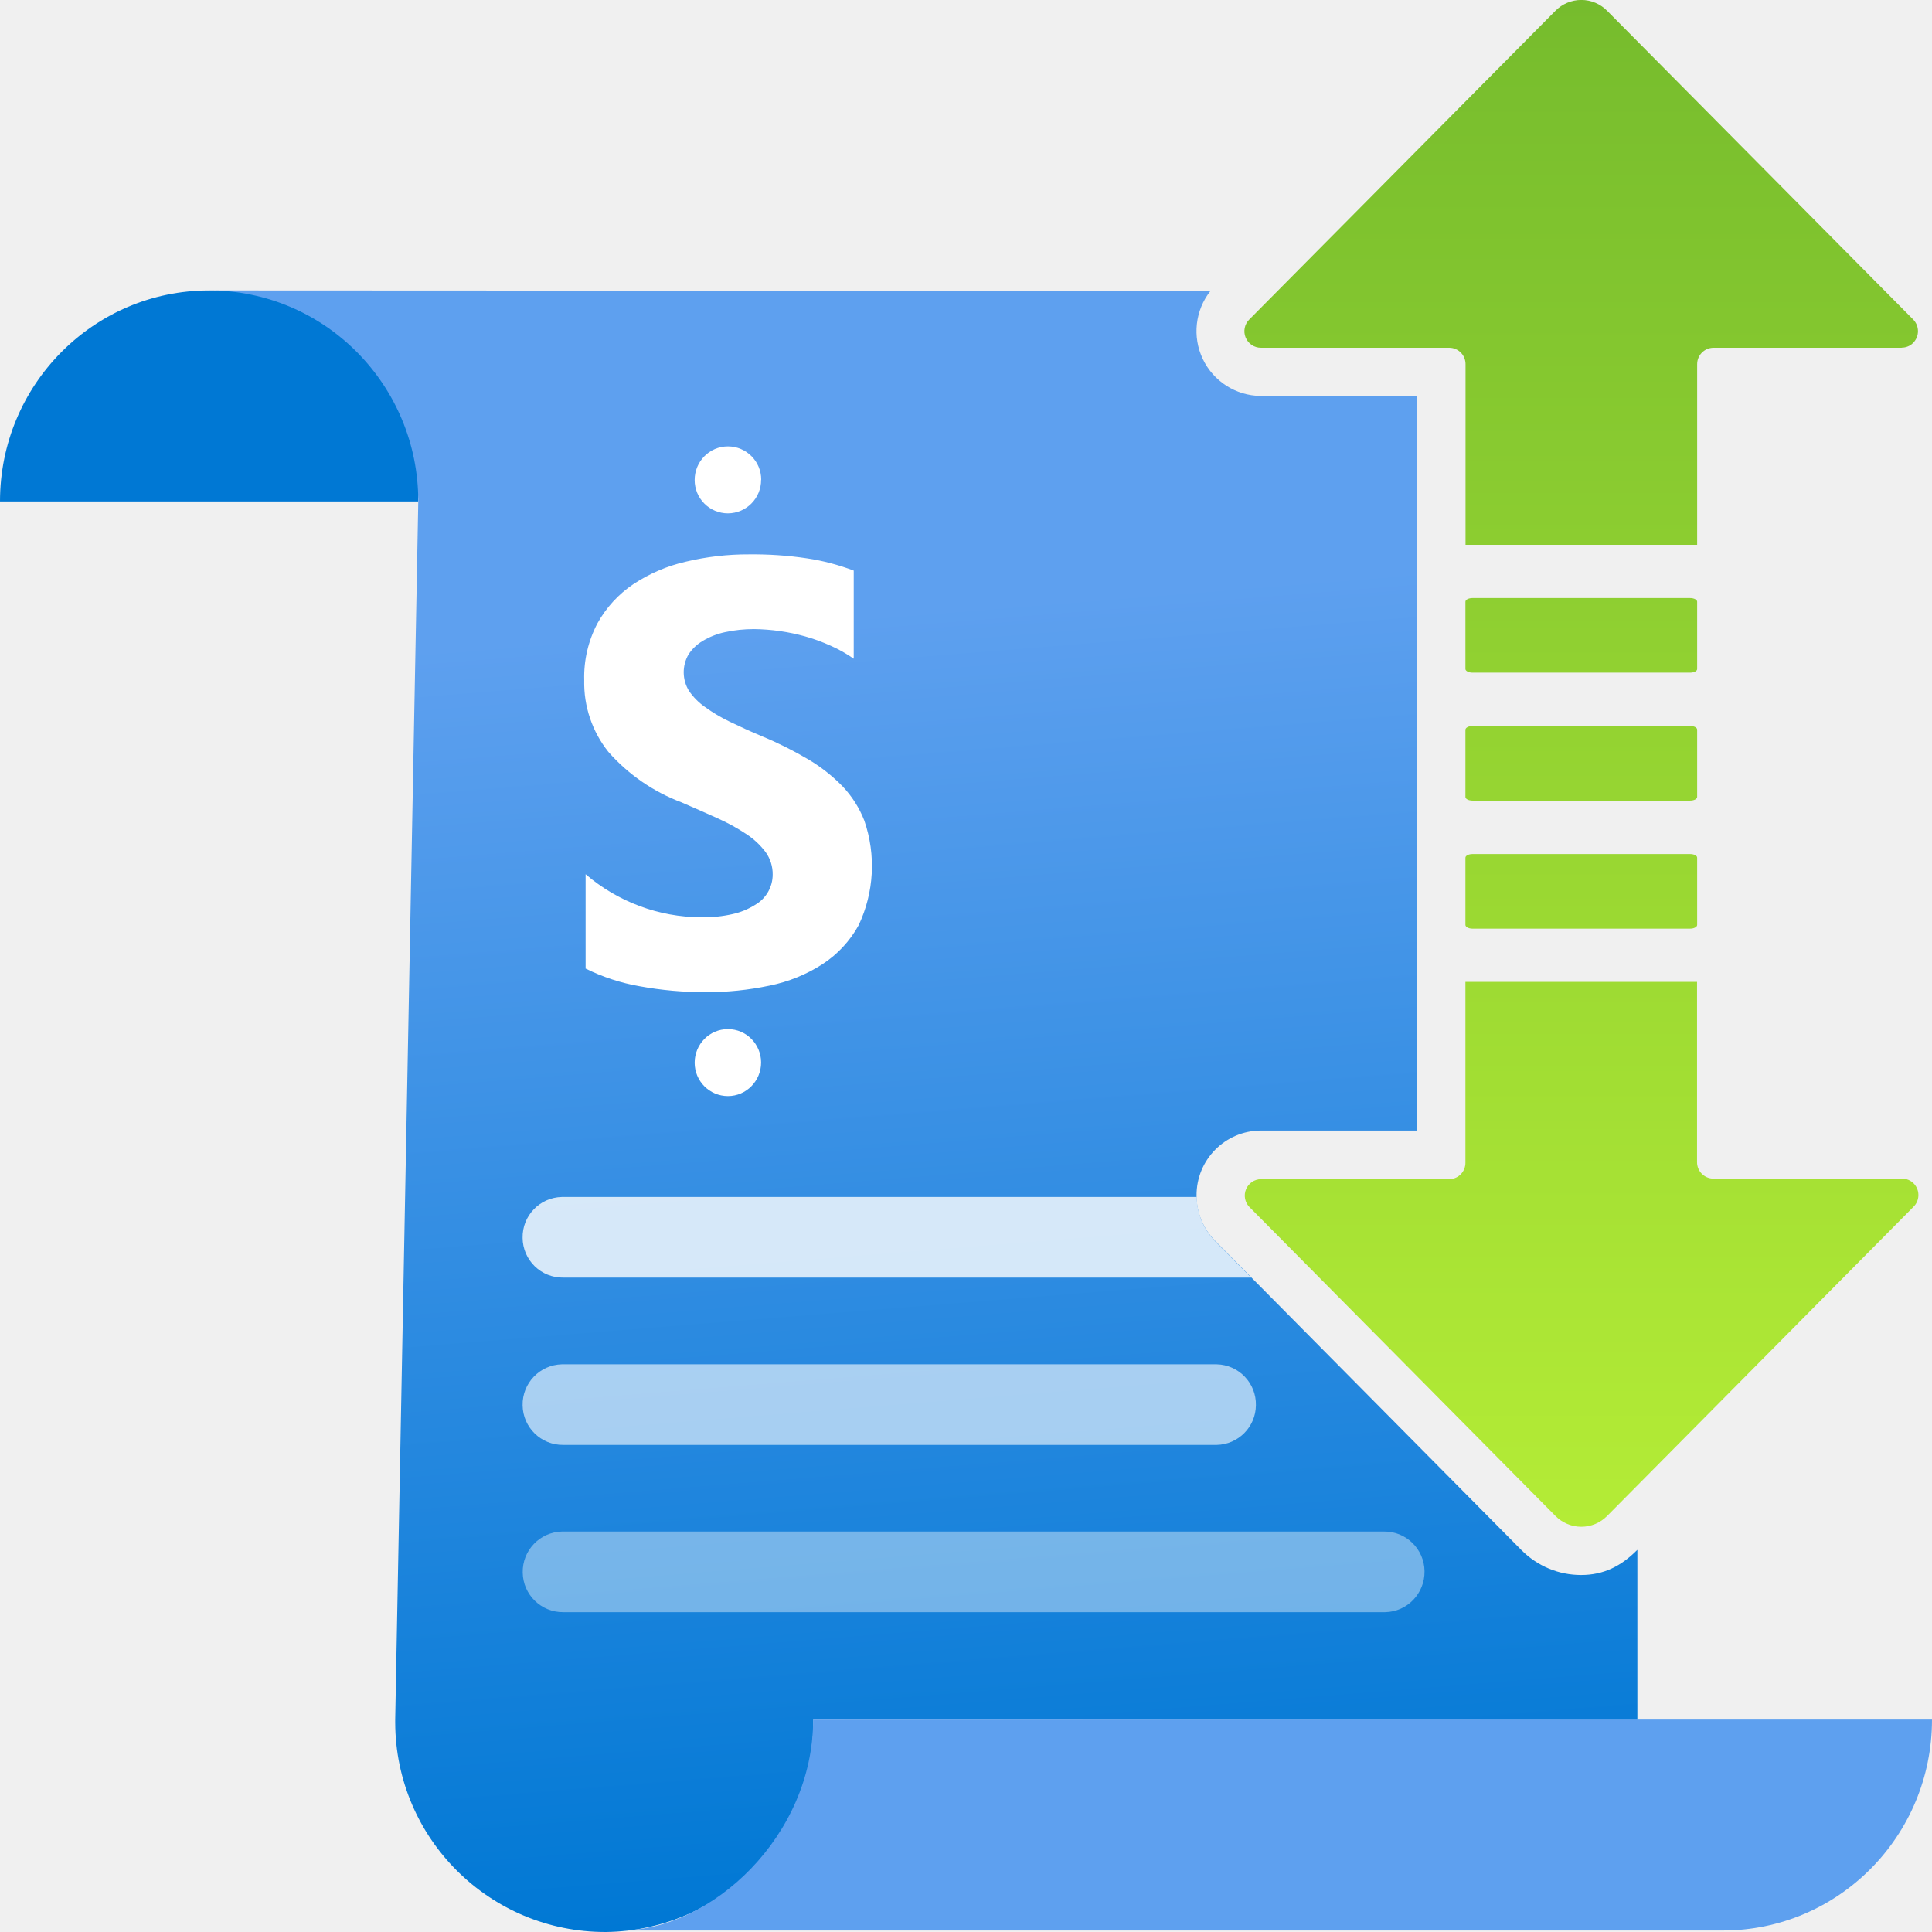
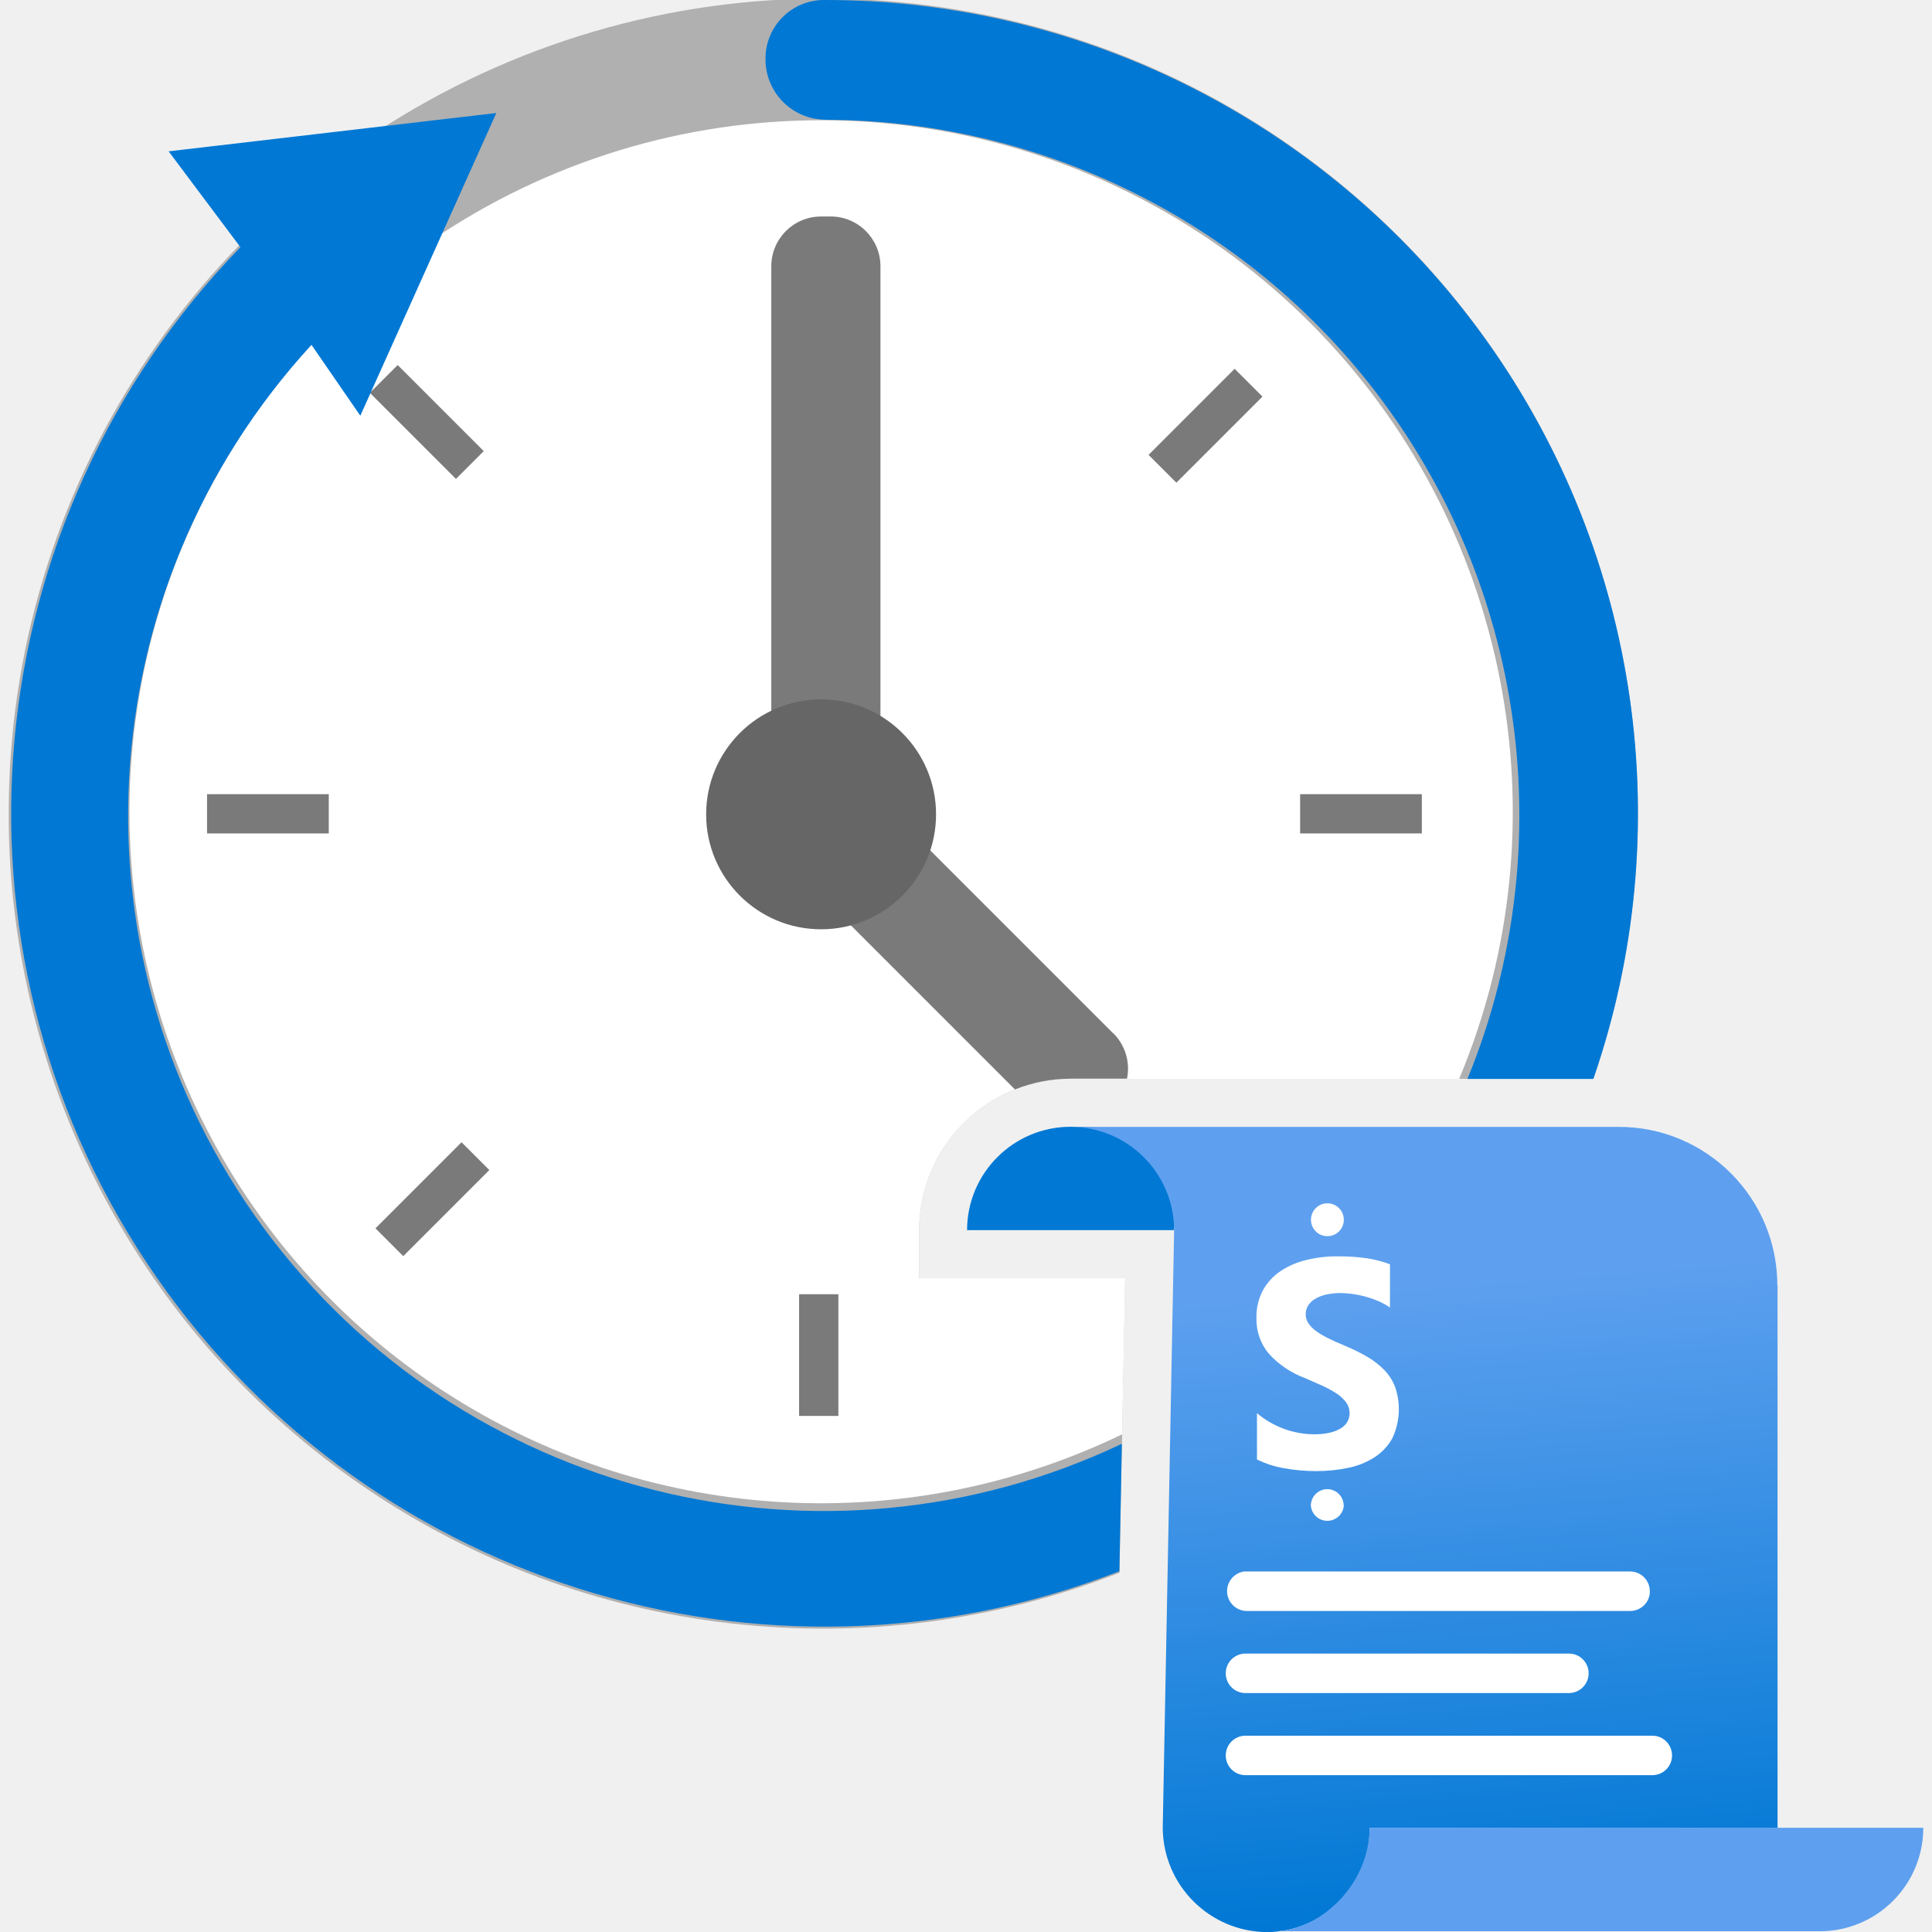
<svg xmlns="http://www.w3.org/2000/svg" viewBox="0 0 18 18" class="msportalfx-svg-placeholder" role="presentation" focusable="false">
  <g>
    <defs>
-       <linearGradient id="58b7697a-5da6-4ac2-a402-557d0be8a52e" x1="8.088" y1="2.212" x2="9.335" y2="17.708" gradientUnits="userSpaceOnUse">
+       <linearGradient id="9d21cafa-f219-4cc5-8ca8-93de44304741" x1="13.189" y1="10.24" x2="13.8" y2="17.842" gradientUnits="userSpaceOnUse">
        <stop offset=".224" stop-color="#5ea0ef" />
        <stop offset="1" stop-color="#0078d4" />
      </linearGradient>
-       <linearGradient id="a2ba0135-9e69-41cc-93ff-216d684eaa0d" x1="-549.266" y1="1011.292" x2="-549.266" y2="1025.516" gradientTransform="matrix(1 0 0 -1 564 1025.516)" gradientUnits="userSpaceOnUse">
-         <stop offset="0" stop-color="#b4ec36" />
-         <stop offset="1" stop-color="#76bc2d" />
-       </linearGradient>
    </defs>
-     <path d="M0 4.671c0-1.085.872-1.965 1.948-1.965a8.862 8.862 0 0 1 3.059.564c.369.358-1.111.845-1.111 1.402H0Z" fill="#0078d4" />
-     <path d="M15.253 14.441c-.149.15-.312.233-.522.233s-.408-.083-.557-.233l-2.855-2.882a.603.603 0 0 1-.171-.42.602.602 0 0 1 .598-.606h1.458V3.689h-1.46a.604.604 0 0 1-.466-.979l-8.89-.004h-.439c1.076 0 1.948.88 1.948 1.965l-.215 11.35v.028A1.957 1.957 0 0 0 5.644 18a1.957 1.957 0 0 0 1.934-1.979l7.677.005v-1.585Z" fill="url(#58b7697a-5da6-4ac2-a402-557d0be8a52e)" />
-     <path d="M7.091 4.47a.311.311 0 0 1-.309.313.31.31 0 0 1-.31-.311c0-.172.138-.313.309-.313h.002a.31.31 0 0 1 .309.311Zm0 5.429c0 .172-.138.313-.309.313s-.31-.139-.31-.311.138-.313.309-.313h.002c.17 0 .308.14.308.311Zm-1.635-.874v-.88c.301.258.683.4 1.077.401.099.002.198-.008.294-.03a.656.656 0 0 0 .207-.085.325.325 0 0 0 .165-.285.352.352 0 0 0-.065-.206.715.715 0 0 0-.179-.168 1.852 1.852 0 0 0-.269-.148 23.601 23.601 0 0 0-.335-.148 1.71 1.71 0 0 1-.683-.471 1.033 1.033 0 0 1-.225-.667 1.074 1.074 0 0 1 .123-.53c.081-.147.196-.272.334-.365.15-.099.315-.17.49-.21a2.48 2.48 0 0 1 .588-.068c.181-.002.362.01.541.037.149.022.294.061.435.114v.821a1.261 1.261 0 0 0-.215-.121 1.695 1.695 0 0 0-.238-.087 1.86 1.86 0 0 0-.475-.068c-.092 0-.183.009-.273.029a.674.674 0 0 0-.207.082.401.401 0 0 0-.131.125.33.33 0 0 0 .005.341.59.59 0 0 0 .147.148c.073.053.15.099.232.138.091.044.193.091.308.139.145.06.286.131.422.211.117.069.225.154.32.251a.985.985 0 0 1 .204.321c.11.319.091.669-.053.974a1.02 1.02 0 0 1-.337.363 1.437 1.437 0 0 1-.494.2 2.844 2.844 0 0 1-.596.061c-.205 0-.41-.018-.612-.055a1.846 1.846 0 0 1-.505-.165Z" class="msportalfx-svg-c01" />
-     <path d="M11.335 13.462H5.247a.374.374 0 0 1-.378-.369.375.375 0 0 1 .366-.382h6.1a.374.374 0 0 1 .366.382.373.373 0 0 1-.366.369Z" opacity=".6" class="msportalfx-svg-c01" />
-     <path d="M12.894 15.02H5.248a.374.374 0 0 1-.378-.369.375.375 0 0 1 .366-.382h7.658c.205-.003.375.162.378.369s-.16.378-.366.382h-.012Z" opacity=".4" class="msportalfx-svg-c01" />
-     <path d="M11.319 11.561a.605.605 0 0 1-.17-.409H5.235a.374.374 0 0 0-.366.382.373.373 0 0 0 .378.369h6.41l-.339-.342Z" opacity=".8" class="msportalfx-svg-c01" />
-     <path d="M16.052 17.986c1.076 0 1.948-.88 1.948-1.965H7.576c0 1.085-.948 1.965-1.796 1.965h10.273Z" fill="#5ea0ef" />
-     <path d="M17.718 3.24h-1.754a.153.153 0 0 0-.152.153v1.683h-2.158V3.393a.152.152 0 0 0-.152-.153h-1.753a.154.154 0 0 1-.108-.265L14.492.1a.338.338 0 0 1 .481 0l2.852 2.877a.155.155 0 0 1 0 .217.149.149 0 0 1-.107.045Zm-6.077 8.006 2.851 2.878a.338.338 0 0 0 .481 0l2.852-2.878a.154.154 0 0 0 .008-.216.15.15 0 0 0-.116-.049h-1.754a.153.153 0 0 1-.152-.153v-1.68h-2.158v1.685a.152.152 0 0 1-.152.153h-1.753a.153.153 0 0 0-.108.259Zm4.171-5.643v.63c0 .019-.029.034-.066.034h-2.027c-.036 0-.066-.016-.066-.034v-.627c0-.019.03-.034.066-.034h2.027c.038 0 .066.016.066.034v-.003Zm0 1.193v.629c0 .019-.029.034-.066.034h-2.027c-.036 0-.066-.015-.066-.034v-.626c0-.019.03-.035.066-.035h2.027c.038 0 .066.014.066.035v-.003Zm0 1.192v.629c0 .019-.029.035-.066.035h-2.027c-.036 0-.066-.016-.066-.035v-.626c0-.019.03-.034.066-.034h2.027c.038 0 .066.015.066.034v-.003Z" fill="url(#a2ba0135-9e69-41cc-93ff-216d684eaa0d)" />
+     <path d="M10.483 11.909H8.564v-.447c0-.778.633-1.411 1.411-1.411h4.869A7.589 7.589 0 1 0 .081 7.587a7.587 7.587 0 0 0 10.349 7.066l.052-2.743Z" fill="#b0b0b0" />
+     <path d="M10.483 11.909H8.564v-.447c0-.778.633-1.411 1.411-1.411h3.62A6.444 6.444 0 1 0 1.206 7.56a6.444 6.444 0 0 0 9.249 5.803l.028-1.454Z" class="msportalfx-svg-c01" />
+     <path d="m10.643 10.864.259-.26.801.803-.258.258zm.058-6.626.259.259.802-.802-.259-.259-.802.802Zm1.412 3.161v.366h1.134v-.366h-1.134Zm-4.668 5.793h.366v-1.134h-.366v1.134ZM4.507 4.203l-.802-.802-.259.259.802.802.259-.259Zm-1.009 7.241.259.259.802-.802-.259-.259-.802.802ZM1.929 7.765h1.134v-.366H1.929v.366Z" class="msportalfx-svg-c04" />
+     <path d="M7.686 1.116a6.48 6.48 0 0 1 5.986 8.936h1.173A7.577 7.577 0 0 0 7.677 0a.545.545 0 0 0-.545.544v.009c0 .307.246.557.553.562Zm2.767 12.335A6.48 6.48 0 0 1 2.902 3.213l.455.66 1.267-2.82-3.053.357.669.893a7.578 7.578 0 0 0 8.189 12.336l.023-1.188Z" fill="#0078d4" />
+     <path d="M10.374 9.63 8.455 7.711a.462.462 0 0 0-.312-.133.45.45 0 0 0 .06-.215V2.481a.464.464 0 0 0-.464-.464H7.65a.464.464 0 0 0-.464.464v4.882c0 .256.208.464.464.464h.051a.459.459 0 0 0 .035.603l1.72 1.72c.16-.064.335-.1.518-.1h.526a.466.466 0 0 0-.126-.422Z" class="msportalfx-svg-c04" />
+     <circle cx="7.65" cy="7.587" r="1.071" fill="#666" />
+     <path d="M9.01 11.462c0-.532.432-.964.964-.964a4.447 4.447 0 0 1 1.514.276c.182.175-.55.415-.55.687H9.01Z" fill="#0078d4" />
+     <path d="M16.559 11.975c0-.815-.661-1.476-1.476-1.476H9.975c.532 0 .964.432.964.964l-.106 5.567a.978.978 0 0 0 .973.971.964.964 0 0 0 .955-.971l3.8.002v-5.057Z" fill="url(#9d21cafa-f219-4cc5-8ca8-93de44304741)" />
+     <path d="M12.52 11.364a.152.152 0 0 1-.153.153.152.152 0 0 1-.153-.153.153.153 0 1 1 .306 0Zm0 2.663a.154.154 0 0 1-.307.001c0-.085.068-.153.153-.154.084 0 .152.068.153.153Zm-.809-.429v-.432a.833.833 0 0 0 .533.197.652.652 0 0 0 .146-.015.352.352 0 0 0 .103-.041.173.173 0 0 0 .061-.062.165.165 0 0 0 .02-.078.173.173 0 0 0-.032-.101.361.361 0 0 0-.088-.082.953.953 0 0 0-.133-.073l-.166-.073a.848.848 0 0 1-.338-.231.5.5 0 0 1-.111-.327.524.524 0 0 1 .061-.26.517.517 0 0 1 .166-.179.737.737 0 0 1 .243-.103c.095-.023.193-.034.291-.033.09 0 .179.005.268.018.074.011.146.03.215.056v.403a.61.61 0 0 0-.106-.059.938.938 0 0 0-.353-.076.613.613 0 0 0-.135.014.35.35 0 0 0-.103.04.2.2 0 0 0-.065.061.157.157 0 0 0 .002.167c.02.028.044.053.073.073a.773.773 0 0 0 .115.068c.045.022.096.045.152.068.072.03.142.064.209.103a.754.754 0 0 1 .158.123.47.47 0 0 1 .101.158.634.634 0 0 1-.026.478.5.5 0 0 1-.167.178.724.724 0 0 1-.245.098c-.097.02-.196.03-.295.03-.102 0-.203-.009-.303-.027a.915.915 0 0 1-.25-.081Zm2.909 2.176h-3.013a.184.184 0 0 1-.187-.181.184.184 0 0 1 .181-.187h3.019a.184.184 0 0 1 .181.187.185.185 0 0 1-.181.181Zm.771.765h-3.784a.184.184 0 0 1-.187-.181.184.184 0 0 1 .181-.187h3.79c.102-.002.185.079.187.181s-.079.185-.181.187h-.006Zm-.02-1.714a.184.184 0 0 0-.184-.184h-3.595a.185.185 0 0 0 .016.368h3.58a.184.184 0 0 0 .184-.184Z" class="msportalfx-svg-c01" />
+     <path d="M16.955 17.993a.965.965 0 0 0 .964-.964H12.76c0 .532-.469.964-.889.964h5.084Z" fill="#5ea0ef" />
  </g>
  <style>.msportalfx-svg-c01{fill:#fff}.msportalfx-svg-c02{fill:#e5e5e5}.msportalfx-svg-c03{fill:#a0a1a2}.msportalfx-svg-c04{fill:#7a7a7a}.msportalfx-svg-c05{fill:#3e3e3e}.msportalfx-svg-c06{fill:#1e1e1e}.msportalfx-svg-c07{fill:#0f0f0f}.msportalfx-svg-c08{fill:#ba141a}.msportalfx-svg-c09{fill:#dd5900}.msportalfx-svg-c10{fill:#ff8c00}.msportalfx-svg-c11{fill:#fcd116}.msportalfx-svg-c12{fill:#fee087}.msportalfx-svg-c13{fill:#b8d432}.msportalfx-svg-c14,.msportalfx-svg-c32{fill:#57a300}.msportalfx-svg-c15{fill:#59b4d9}.msportalfx-svg-c16{fill:#3999c6}.msportalfx-svg-c17{fill:#804998}.msportalfx-svg-c18{fill:#ec008c}.msportalfx-svg-c19{fill:#0072c6}.msportalfx-svg-c20{fill:#68217a}.msportalfx-svg-c21{fill:#00188f}.msportalfx-svg-c22{fill:#e81123}.fxs-mode-light .msportalfx-svg-c22{fill:#a4262c}.msportalfx-svg-c23{fill:#cae3f3}.msportalfx-svg-c24{fill:#59aed3}.msportalfx-svg-c25{fill:#4c3b12}.msportalfx-svg-c26{fill:#be9555}.msportalfx-svg-c27{fill:#4f4d52}.msportalfx-svg-c28{fill:#ef6f59}.msportalfx-svg-c29{fill:#f7cb64}.msportalfx-svg-c30{fill:#fdd8db}.msportalfx-svg-c31{fill:#f6ffec}.msportalfx-svg-c33{fill:#8a2da5}.msportalfx-svg-c34{fill:#e00b1c}.msportalfx-svg-c35{fill:#015cda}.msportalfx-svg-c36{fill:#5db300}.msportalfx-svg-c97{fill:#ffb900}.msportalfx-svg-c98{fill:#00a4ef}.msportalfx-svg-c99{fill:#f25022}.msportalfx-inverted-theme .msportalfx-svg-c05,.fxs-theme-dark .msportalfx-svg-c05{fill:#777}.msportalfx-inverted-theme .msportalfx-svg-c07,.fxs-theme-dark .msportalfx-svg-c07{fill:#f2f2f2}.msportalfx-svg-palette-white{fill:#fff}.msportalfx-svg-palette-blue{fill:#015cda}.msportalfx-svg-palette-black{fill:#1e1e1e}.msportalfx-svg-palette-green{fill:#57a300}.msportalfx-svg-palette-gray{fill:#a0a1a2}.msportalfx-svg-palette-inherit{fill:inherit}.msportalfx-svg-badge{position:absolute;left:0;bottom:0;min-height:10px;min-width:10px}.fxc-menu-icon&gt;.msportalfx-svg-badge{left:-2px;bottom:-2px;min-height:8px;min-width:8px}.msportalfx-svg-disabled{filter:grayscale(100%)}.msportalfx-svg-loading-square{animation:ProgressFlagAnimation 1.45s infinite ease-in-out;transform-origin:50%}.msportalfx-svg-loading-square:nth-child(1){animation-delay:0s}.msportalfx-svg-loading-square:nth-child(2){animation-delay:.2s}.msportalfx-svg-loading-square:nth-child(3){animation-delay:.4s}@keyframes ProgressFlagAnimation{0%{transform:scale(1);opacity:.3}36.1%{transform:scale(1.06);opacity:1}50%{transform:scale(1.06);opacity:1}86.1%{transform:scale(1);opacity:.3}}.msportalfx-svg-flip-horizontal&gt;svg,svg.msportalfx-svg-flip-horizontal{transform:scaleX(-1)}.msportalfx-svg-fabric-rotate360{animation:ImageRotation 1.3s cubic-bezier(.53,.21,.29,.67) infinite}@keyframes ImageRotation{0%{transform:rotate(-45deg)}100%{transform:rotate(315deg)}}.fxs-svg-number .msportalfx-font-bold{font-size:10px;fill:#0065ad}.fxs-svg-number .fxs-svg-circle{stroke-width:0%;fill:#0078d4}.fxs-svg-number .fxs-svg-text{fill:#fff;font-size:10px}.fxs-svg-number.msportalfx-svg-disabled{filter:grayscale(0%)}.fxs-svg-number.msportalfx-svg-disabled .fxs-svg-circle{fill:#fff;stroke-width:1px;stroke:#949494}.fxs-svg-number.msportalfx-svg-disabled .fxs-svg-text{fill:#949494}.fxs-theme-dark .fxs-svg-number .fxs-svg-text{fill:#0f0f0f}.fxs-theme-dark .fxs-svg-number .fxs-svg-circle{stroke-width:0%;fill:#0078d4}.fxs-theme-dark .fxs-svg-number.msportalfx-svg-disabled .fxs-svg-circle{fill:#0f0f0f;stroke-width:1px;stroke:#949494}.fxs-theme-dark .fxs-svg-number.msportalfx-svg-disabled .fxs-svg-text{fill:#949494}</style>
</svg>
